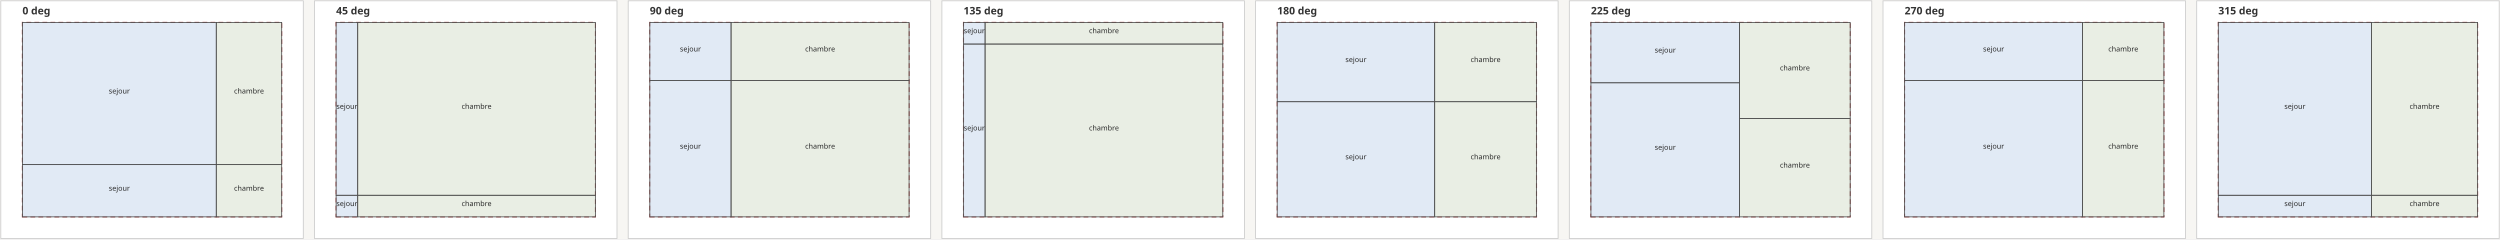
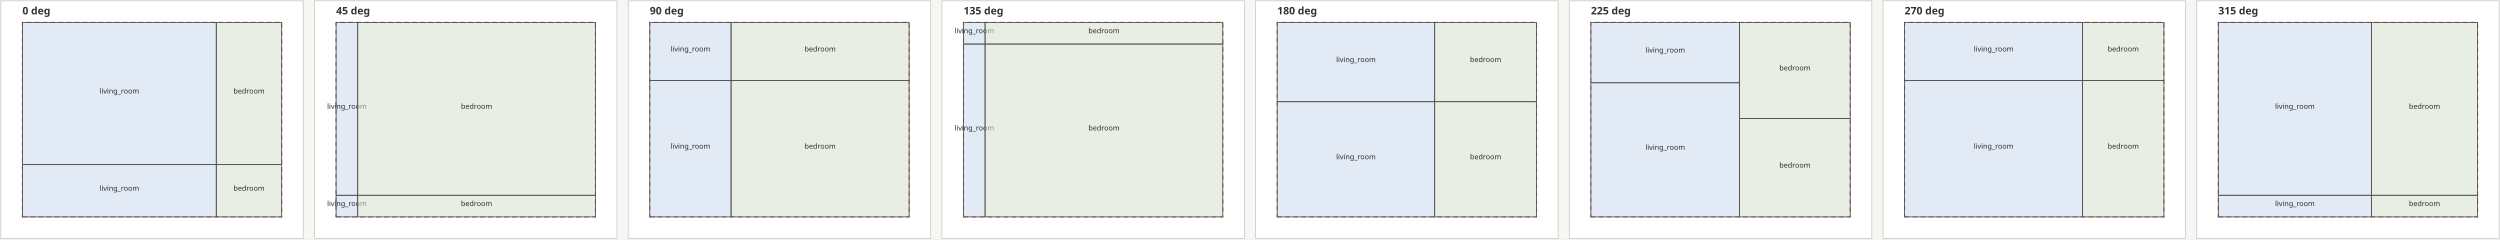
<svg xmlns="http://www.w3.org/2000/svg" width="3124" height="299" viewBox="0 0 3124 299">
  <rect width="3124" height="299" fill="#f7f6f3" />
  <rect x="1.0" y="1.0" width="378.0" height="297.0" fill="#ffffff" stroke="#c9c9c9" stroke-width="1" />
  <text x="28.0" y="18.0" font-family="system-ui,sans-serif" font-size="13" font-weight="600" fill="#333">0 deg</text>
  <polygon points="28.00,271.00 352.00,271.00 352.00,28.00 28.00,28.00" fill="none" stroke="#b04a4a" stroke-width="1.4" stroke-dasharray="6 4" />
  <rect x="28.00" y="205.70" width="242.28" height="65.30" fill="#c8d9ec" fill-opacity="0.55" stroke="#4a4a4a" stroke-width="1" />
-   <text x="149.14" y="238.35" text-anchor="middle" font-family="system-ui,sans-serif" font-size="9" fill="#2a2a2a">sejour</text>
+   <text x="149.14" y="238.35" text-anchor="middle" font-family="system-ui,sans-serif" font-size="9" fill="#2a2a2a">living_room</text>
  <rect x="270.28" y="205.70" width="81.72" height="65.30" fill="#d6e0cd" fill-opacity="0.55" stroke="#4a4a4a" stroke-width="1" />
-   <text x="311.14" y="238.35" text-anchor="middle" font-family="system-ui,sans-serif" font-size="9" fill="#2a2a2a">chambre</text>
+   <text x="311.14" y="238.35" text-anchor="middle" font-family="system-ui,sans-serif" font-size="9" fill="#2a2a2a">bedroom</text>
  <rect x="28.00" y="28.00" width="242.28" height="177.70" fill="#c8d9ec" fill-opacity="0.55" stroke="#4a4a4a" stroke-width="1" />
-   <text x="149.14" y="116.85" text-anchor="middle" font-family="system-ui,sans-serif" font-size="9" fill="#2a2a2a">sejour</text>
+   <text x="149.14" y="116.85" text-anchor="middle" font-family="system-ui,sans-serif" font-size="9" fill="#2a2a2a">living_room</text>
  <rect x="270.28" y="28.00" width="81.72" height="177.70" fill="#d6e0cd" fill-opacity="0.55" stroke="#4a4a4a" stroke-width="1" />
-   <text x="311.14" y="116.85" text-anchor="middle" font-family="system-ui,sans-serif" font-size="9" fill="#2a2a2a">chambre</text>
+   <text x="311.14" y="116.85" text-anchor="middle" font-family="system-ui,sans-serif" font-size="9" fill="#2a2a2a">bedroom</text>
  <rect x="393.0" y="1.0" width="378.0" height="297.0" fill="#ffffff" stroke="#c9c9c9" stroke-width="1" />
  <text x="420.0" y="18.0" font-family="system-ui,sans-serif" font-size="13" font-weight="600" fill="#333">45 deg</text>
  <polygon points="420.00,271.00 744.00,271.00 744.00,28.00 420.00,28.00" fill="none" stroke="#b04a4a" stroke-width="1.4" stroke-dasharray="6 4" />
  <rect x="420.00" y="244.00" width="27.00" height="27.00" fill="#c8d9ec" fill-opacity="0.55" stroke="#4a4a4a" stroke-width="1" />
-   <text x="433.50" y="257.50" text-anchor="middle" font-family="system-ui,sans-serif" font-size="9" fill="#2a2a2a">sejour</text>
+   <text x="433.50" y="257.50" text-anchor="middle" font-family="system-ui,sans-serif" font-size="9" fill="#2a2a2a">living_room</text>
  <rect x="447.00" y="244.00" width="297.00" height="27.00" fill="#d6e0cd" fill-opacity="0.55" stroke="#4a4a4a" stroke-width="1" />
-   <text x="595.50" y="257.50" text-anchor="middle" font-family="system-ui,sans-serif" font-size="9" fill="#2a2a2a">chambre</text>
+   <text x="595.50" y="257.50" text-anchor="middle" font-family="system-ui,sans-serif" font-size="9" fill="#2a2a2a">bedroom</text>
  <rect x="420.00" y="28.00" width="27.00" height="216.00" fill="#c8d9ec" fill-opacity="0.55" stroke="#4a4a4a" stroke-width="1" />
-   <text x="433.50" y="136.00" text-anchor="middle" font-family="system-ui,sans-serif" font-size="9" fill="#2a2a2a">sejour</text>
+   <text x="433.50" y="136.00" text-anchor="middle" font-family="system-ui,sans-serif" font-size="9" fill="#2a2a2a">living_room</text>
  <rect x="447.00" y="28.00" width="297.00" height="216.00" fill="#d6e0cd" fill-opacity="0.55" stroke="#4a4a4a" stroke-width="1" />
-   <text x="595.50" y="136.00" text-anchor="middle" font-family="system-ui,sans-serif" font-size="9" fill="#2a2a2a">chambre</text>
+   <text x="595.50" y="136.00" text-anchor="middle" font-family="system-ui,sans-serif" font-size="9" fill="#2a2a2a">bedroom</text>
  <rect x="785.0" y="1.0" width="378.0" height="297.0" fill="#ffffff" stroke="#c9c9c9" stroke-width="1" />
  <text x="812.0" y="18.0" font-family="system-ui,sans-serif" font-size="13" font-weight="600" fill="#333">90 deg</text>
  <polygon points="812.00,271.00 1136.00,271.00 1136.00,28.00 812.00,28.00" fill="none" stroke="#b04a4a" stroke-width="1.4" stroke-dasharray="6 4" />
  <rect x="812.00" y="100.60" width="101.59" height="170.40" fill="#c8d9ec" fill-opacity="0.55" stroke="#4a4a4a" stroke-width="1" />
-   <text x="862.79" y="185.80" text-anchor="middle" font-family="system-ui,sans-serif" font-size="9" fill="#2a2a2a">sejour</text>
+   <text x="862.79" y="185.80" text-anchor="middle" font-family="system-ui,sans-serif" font-size="9" fill="#2a2a2a">living_room</text>
  <rect x="913.59" y="100.60" width="222.41" height="170.40" fill="#d6e0cd" fill-opacity="0.55" stroke="#4a4a4a" stroke-width="1" />
-   <text x="1024.79" y="185.80" text-anchor="middle" font-family="system-ui,sans-serif" font-size="9" fill="#2a2a2a">chambre</text>
+   <text x="1024.79" y="185.80" text-anchor="middle" font-family="system-ui,sans-serif" font-size="9" fill="#2a2a2a">bedroom</text>
  <rect x="812.00" y="28.00" width="101.59" height="72.60" fill="#c8d9ec" fill-opacity="0.55" stroke="#4a4a4a" stroke-width="1" />
-   <text x="862.79" y="64.30" text-anchor="middle" font-family="system-ui,sans-serif" font-size="9" fill="#2a2a2a">sejour</text>
+   <text x="862.79" y="64.30" text-anchor="middle" font-family="system-ui,sans-serif" font-size="9" fill="#2a2a2a">living_room</text>
  <rect x="913.59" y="28.00" width="222.41" height="72.60" fill="#d6e0cd" fill-opacity="0.55" stroke="#4a4a4a" stroke-width="1" />
-   <text x="1024.79" y="64.30" text-anchor="middle" font-family="system-ui,sans-serif" font-size="9" fill="#2a2a2a">chambre</text>
+   <text x="1024.79" y="64.30" text-anchor="middle" font-family="system-ui,sans-serif" font-size="9" fill="#2a2a2a">bedroom</text>
  <rect x="1177.0" y="1.0" width="378.0" height="297.0" fill="#ffffff" stroke="#c9c9c9" stroke-width="1" />
  <text x="1204.0" y="18.0" font-family="system-ui,sans-serif" font-size="13" font-weight="600" fill="#333">135 deg</text>
  <polygon points="1204.00,271.00 1528.00,271.00 1528.00,28.00 1204.00,28.00" fill="none" stroke="#b04a4a" stroke-width="1.4" stroke-dasharray="6 4" />
  <rect x="1204.00" y="55.00" width="27.00" height="216.00" fill="#c8d9ec" fill-opacity="0.55" stroke="#4a4a4a" stroke-width="1" />
-   <text x="1217.50" y="163.00" text-anchor="middle" font-family="system-ui,sans-serif" font-size="9" fill="#2a2a2a">sejour</text>
+   <text x="1217.50" y="163.00" text-anchor="middle" font-family="system-ui,sans-serif" font-size="9" fill="#2a2a2a">living_room</text>
  <rect x="1231.00" y="55.00" width="297.00" height="216.00" fill="#d6e0cd" fill-opacity="0.55" stroke="#4a4a4a" stroke-width="1" />
-   <text x="1379.50" y="163.00" text-anchor="middle" font-family="system-ui,sans-serif" font-size="9" fill="#2a2a2a">chambre</text>
+   <text x="1379.50" y="163.00" text-anchor="middle" font-family="system-ui,sans-serif" font-size="9" fill="#2a2a2a">bedroom</text>
  <rect x="1204.00" y="28.00" width="27.00" height="27.00" fill="#c8d9ec" fill-opacity="0.55" stroke="#4a4a4a" stroke-width="1" />
-   <text x="1217.50" y="41.50" text-anchor="middle" font-family="system-ui,sans-serif" font-size="9" fill="#2a2a2a">sejour</text>
+   <text x="1217.50" y="41.50" text-anchor="middle" font-family="system-ui,sans-serif" font-size="9" fill="#2a2a2a">living_room</text>
  <rect x="1231.00" y="28.00" width="297.00" height="27.00" fill="#d6e0cd" fill-opacity="0.55" stroke="#4a4a4a" stroke-width="1" />
-   <text x="1379.50" y="41.50" text-anchor="middle" font-family="system-ui,sans-serif" font-size="9" fill="#2a2a2a">chambre</text>
+   <text x="1379.50" y="41.50" text-anchor="middle" font-family="system-ui,sans-serif" font-size="9" fill="#2a2a2a">bedroom</text>
  <rect x="1569.0" y="1.0" width="378.0" height="297.0" fill="#ffffff" stroke="#c9c9c9" stroke-width="1" />
  <text x="1596.0" y="18.0" font-family="system-ui,sans-serif" font-size="13" font-weight="600" fill="#333">180 deg</text>
  <polygon points="1596.00,271.00 1920.00,271.00 1920.00,28.00 1596.00,28.00" fill="none" stroke="#b04a4a" stroke-width="1.4" stroke-dasharray="6 4" />
  <rect x="1596.00" y="127.08" width="196.78" height="143.92" fill="#c8d9ec" fill-opacity="0.55" stroke="#4a4a4a" stroke-width="1" />
-   <text x="1694.39" y="199.04" text-anchor="middle" font-family="system-ui,sans-serif" font-size="9" fill="#2a2a2a">sejour</text>
+   <text x="1694.39" y="199.04" text-anchor="middle" font-family="system-ui,sans-serif" font-size="9" fill="#2a2a2a">living_room</text>
  <rect x="1792.78" y="127.08" width="127.22" height="143.92" fill="#d6e0cd" fill-opacity="0.55" stroke="#4a4a4a" stroke-width="1" />
-   <text x="1856.39" y="199.04" text-anchor="middle" font-family="system-ui,sans-serif" font-size="9" fill="#2a2a2a">chambre</text>
+   <text x="1856.39" y="199.04" text-anchor="middle" font-family="system-ui,sans-serif" font-size="9" fill="#2a2a2a">bedroom</text>
  <rect x="1596.00" y="28.00" width="196.78" height="99.08" fill="#c8d9ec" fill-opacity="0.55" stroke="#4a4a4a" stroke-width="1" />
-   <text x="1694.39" y="77.54" text-anchor="middle" font-family="system-ui,sans-serif" font-size="9" fill="#2a2a2a">sejour</text>
+   <text x="1694.39" y="77.54" text-anchor="middle" font-family="system-ui,sans-serif" font-size="9" fill="#2a2a2a">living_room</text>
  <rect x="1792.78" y="28.00" width="127.22" height="99.08" fill="#d6e0cd" fill-opacity="0.55" stroke="#4a4a4a" stroke-width="1" />
-   <text x="1856.39" y="77.54" text-anchor="middle" font-family="system-ui,sans-serif" font-size="9" fill="#2a2a2a">chambre</text>
+   <text x="1856.39" y="77.54" text-anchor="middle" font-family="system-ui,sans-serif" font-size="9" fill="#2a2a2a">bedroom</text>
  <rect x="1961.0" y="1.0" width="378.0" height="297.0" fill="#ffffff" stroke="#c9c9c9" stroke-width="1" />
  <text x="1988.0" y="18.0" font-family="system-ui,sans-serif" font-size="13" font-weight="600" fill="#333">225 deg</text>
  <polygon points="1988.00,271.00 2312.00,271.00 2312.00,28.00 1988.00,28.00" fill="none" stroke="#b04a4a" stroke-width="1.4" stroke-dasharray="6 4" />
  <rect x="1988.00" y="103.42" width="185.80" height="167.58" fill="#c8d9ec" fill-opacity="0.55" stroke="#4a4a4a" stroke-width="1" />
-   <text x="2080.90" y="187.21" text-anchor="middle" font-family="system-ui,sans-serif" font-size="9" fill="#2a2a2a">sejour</text>
+   <text x="2080.90" y="187.21" text-anchor="middle" font-family="system-ui,sans-serif" font-size="9" fill="#2a2a2a">living_room</text>
  <rect x="2173.80" y="147.97" width="138.20" height="123.03" fill="#d6e0cd" fill-opacity="0.55" stroke="#4a4a4a" stroke-width="1" />
-   <text x="2242.90" y="209.49" text-anchor="middle" font-family="system-ui,sans-serif" font-size="9" fill="#2a2a2a">chambre</text>
+   <text x="2242.90" y="209.49" text-anchor="middle" font-family="system-ui,sans-serif" font-size="9" fill="#2a2a2a">bedroom</text>
  <rect x="1988.00" y="28.00" width="185.80" height="75.42" fill="#c8d9ec" fill-opacity="0.55" stroke="#4a4a4a" stroke-width="1" />
-   <text x="2080.90" y="65.71" text-anchor="middle" font-family="system-ui,sans-serif" font-size="9" fill="#2a2a2a">sejour</text>
+   <text x="2080.90" y="65.71" text-anchor="middle" font-family="system-ui,sans-serif" font-size="9" fill="#2a2a2a">living_room</text>
  <rect x="2173.80" y="28.00" width="138.20" height="119.97" fill="#d6e0cd" fill-opacity="0.55" stroke="#4a4a4a" stroke-width="1" />
-   <text x="2242.90" y="87.99" text-anchor="middle" font-family="system-ui,sans-serif" font-size="9" fill="#2a2a2a">chambre</text>
+   <text x="2242.90" y="87.99" text-anchor="middle" font-family="system-ui,sans-serif" font-size="9" fill="#2a2a2a">bedroom</text>
  <rect x="2353.0" y="1.0" width="378.0" height="297.0" fill="#ffffff" stroke="#c9c9c9" stroke-width="1" />
  <text x="2380.0" y="18.0" font-family="system-ui,sans-serif" font-size="13" font-weight="600" fill="#333">270 deg</text>
  <polygon points="2380.00,271.00 2704.00,271.00 2704.00,28.00 2380.00,28.00" fill="none" stroke="#b04a4a" stroke-width="1.4" stroke-dasharray="6 4" />
  <rect x="2380.00" y="100.60" width="222.42" height="170.40" fill="#c8d9ec" fill-opacity="0.55" stroke="#4a4a4a" stroke-width="1" />
-   <text x="2491.21" y="185.80" text-anchor="middle" font-family="system-ui,sans-serif" font-size="9" fill="#2a2a2a">sejour</text>
+   <text x="2491.21" y="185.80" text-anchor="middle" font-family="system-ui,sans-serif" font-size="9" fill="#2a2a2a">living_room</text>
  <rect x="2602.42" y="100.60" width="101.58" height="170.40" fill="#d6e0cd" fill-opacity="0.55" stroke="#4a4a4a" stroke-width="1" />
-   <text x="2653.21" y="185.80" text-anchor="middle" font-family="system-ui,sans-serif" font-size="9" fill="#2a2a2a">chambre</text>
+   <text x="2653.21" y="185.80" text-anchor="middle" font-family="system-ui,sans-serif" font-size="9" fill="#2a2a2a">bedroom</text>
  <rect x="2380.00" y="28.00" width="222.42" height="72.60" fill="#c8d9ec" fill-opacity="0.55" stroke="#4a4a4a" stroke-width="1" />
-   <text x="2491.21" y="64.30" text-anchor="middle" font-family="system-ui,sans-serif" font-size="9" fill="#2a2a2a">sejour</text>
+   <text x="2491.21" y="64.30" text-anchor="middle" font-family="system-ui,sans-serif" font-size="9" fill="#2a2a2a">living_room</text>
  <rect x="2602.42" y="28.00" width="101.58" height="72.60" fill="#d6e0cd" fill-opacity="0.55" stroke="#4a4a4a" stroke-width="1" />
-   <text x="2653.21" y="64.30" text-anchor="middle" font-family="system-ui,sans-serif" font-size="9" fill="#2a2a2a">chambre</text>
+   <text x="2653.21" y="64.30" text-anchor="middle" font-family="system-ui,sans-serif" font-size="9" fill="#2a2a2a">bedroom</text>
  <rect x="2745.0" y="1.0" width="378.0" height="297.0" fill="#ffffff" stroke="#c9c9c9" stroke-width="1" />
  <text x="2772.0" y="18.0" font-family="system-ui,sans-serif" font-size="13" font-weight="600" fill="#333">315 deg</text>
  <polygon points="2772.00,271.00 3096.00,271.00 3096.00,28.00 2772.00,28.00" fill="none" stroke="#b04a4a" stroke-width="1.4" stroke-dasharray="6 4" />
  <rect x="2772.00" y="244.00" width="191.38" height="27.00" fill="#c8d9ec" fill-opacity="0.55" stroke="#4a4a4a" stroke-width="1" />
-   <text x="2867.69" y="257.50" text-anchor="middle" font-family="system-ui,sans-serif" font-size="9" fill="#2a2a2a">sejour</text>
+   <text x="2867.69" y="257.50" text-anchor="middle" font-family="system-ui,sans-serif" font-size="9" fill="#2a2a2a">living_room</text>
  <rect x="2963.38" y="244.00" width="132.62" height="27.00" fill="#d6e0cd" fill-opacity="0.55" stroke="#4a4a4a" stroke-width="1" />
-   <text x="3029.69" y="257.50" text-anchor="middle" font-family="system-ui,sans-serif" font-size="9" fill="#2a2a2a">chambre</text>
+   <text x="3029.69" y="257.50" text-anchor="middle" font-family="system-ui,sans-serif" font-size="9" fill="#2a2a2a">bedroom</text>
  <rect x="2772.00" y="28.00" width="191.38" height="216.00" fill="#c8d9ec" fill-opacity="0.55" stroke="#4a4a4a" stroke-width="1" />
-   <text x="2867.69" y="136.00" text-anchor="middle" font-family="system-ui,sans-serif" font-size="9" fill="#2a2a2a">sejour</text>
+   <text x="2867.69" y="136.00" text-anchor="middle" font-family="system-ui,sans-serif" font-size="9" fill="#2a2a2a">living_room</text>
  <rect x="2963.38" y="28.00" width="132.62" height="216.00" fill="#d6e0cd" fill-opacity="0.55" stroke="#4a4a4a" stroke-width="1" />
-   <text x="3029.69" y="136.00" text-anchor="middle" font-family="system-ui,sans-serif" font-size="9" fill="#2a2a2a">chambre</text>
+   <text x="3029.69" y="136.00" text-anchor="middle" font-family="system-ui,sans-serif" font-size="9" fill="#2a2a2a">bedroom</text>
</svg>
